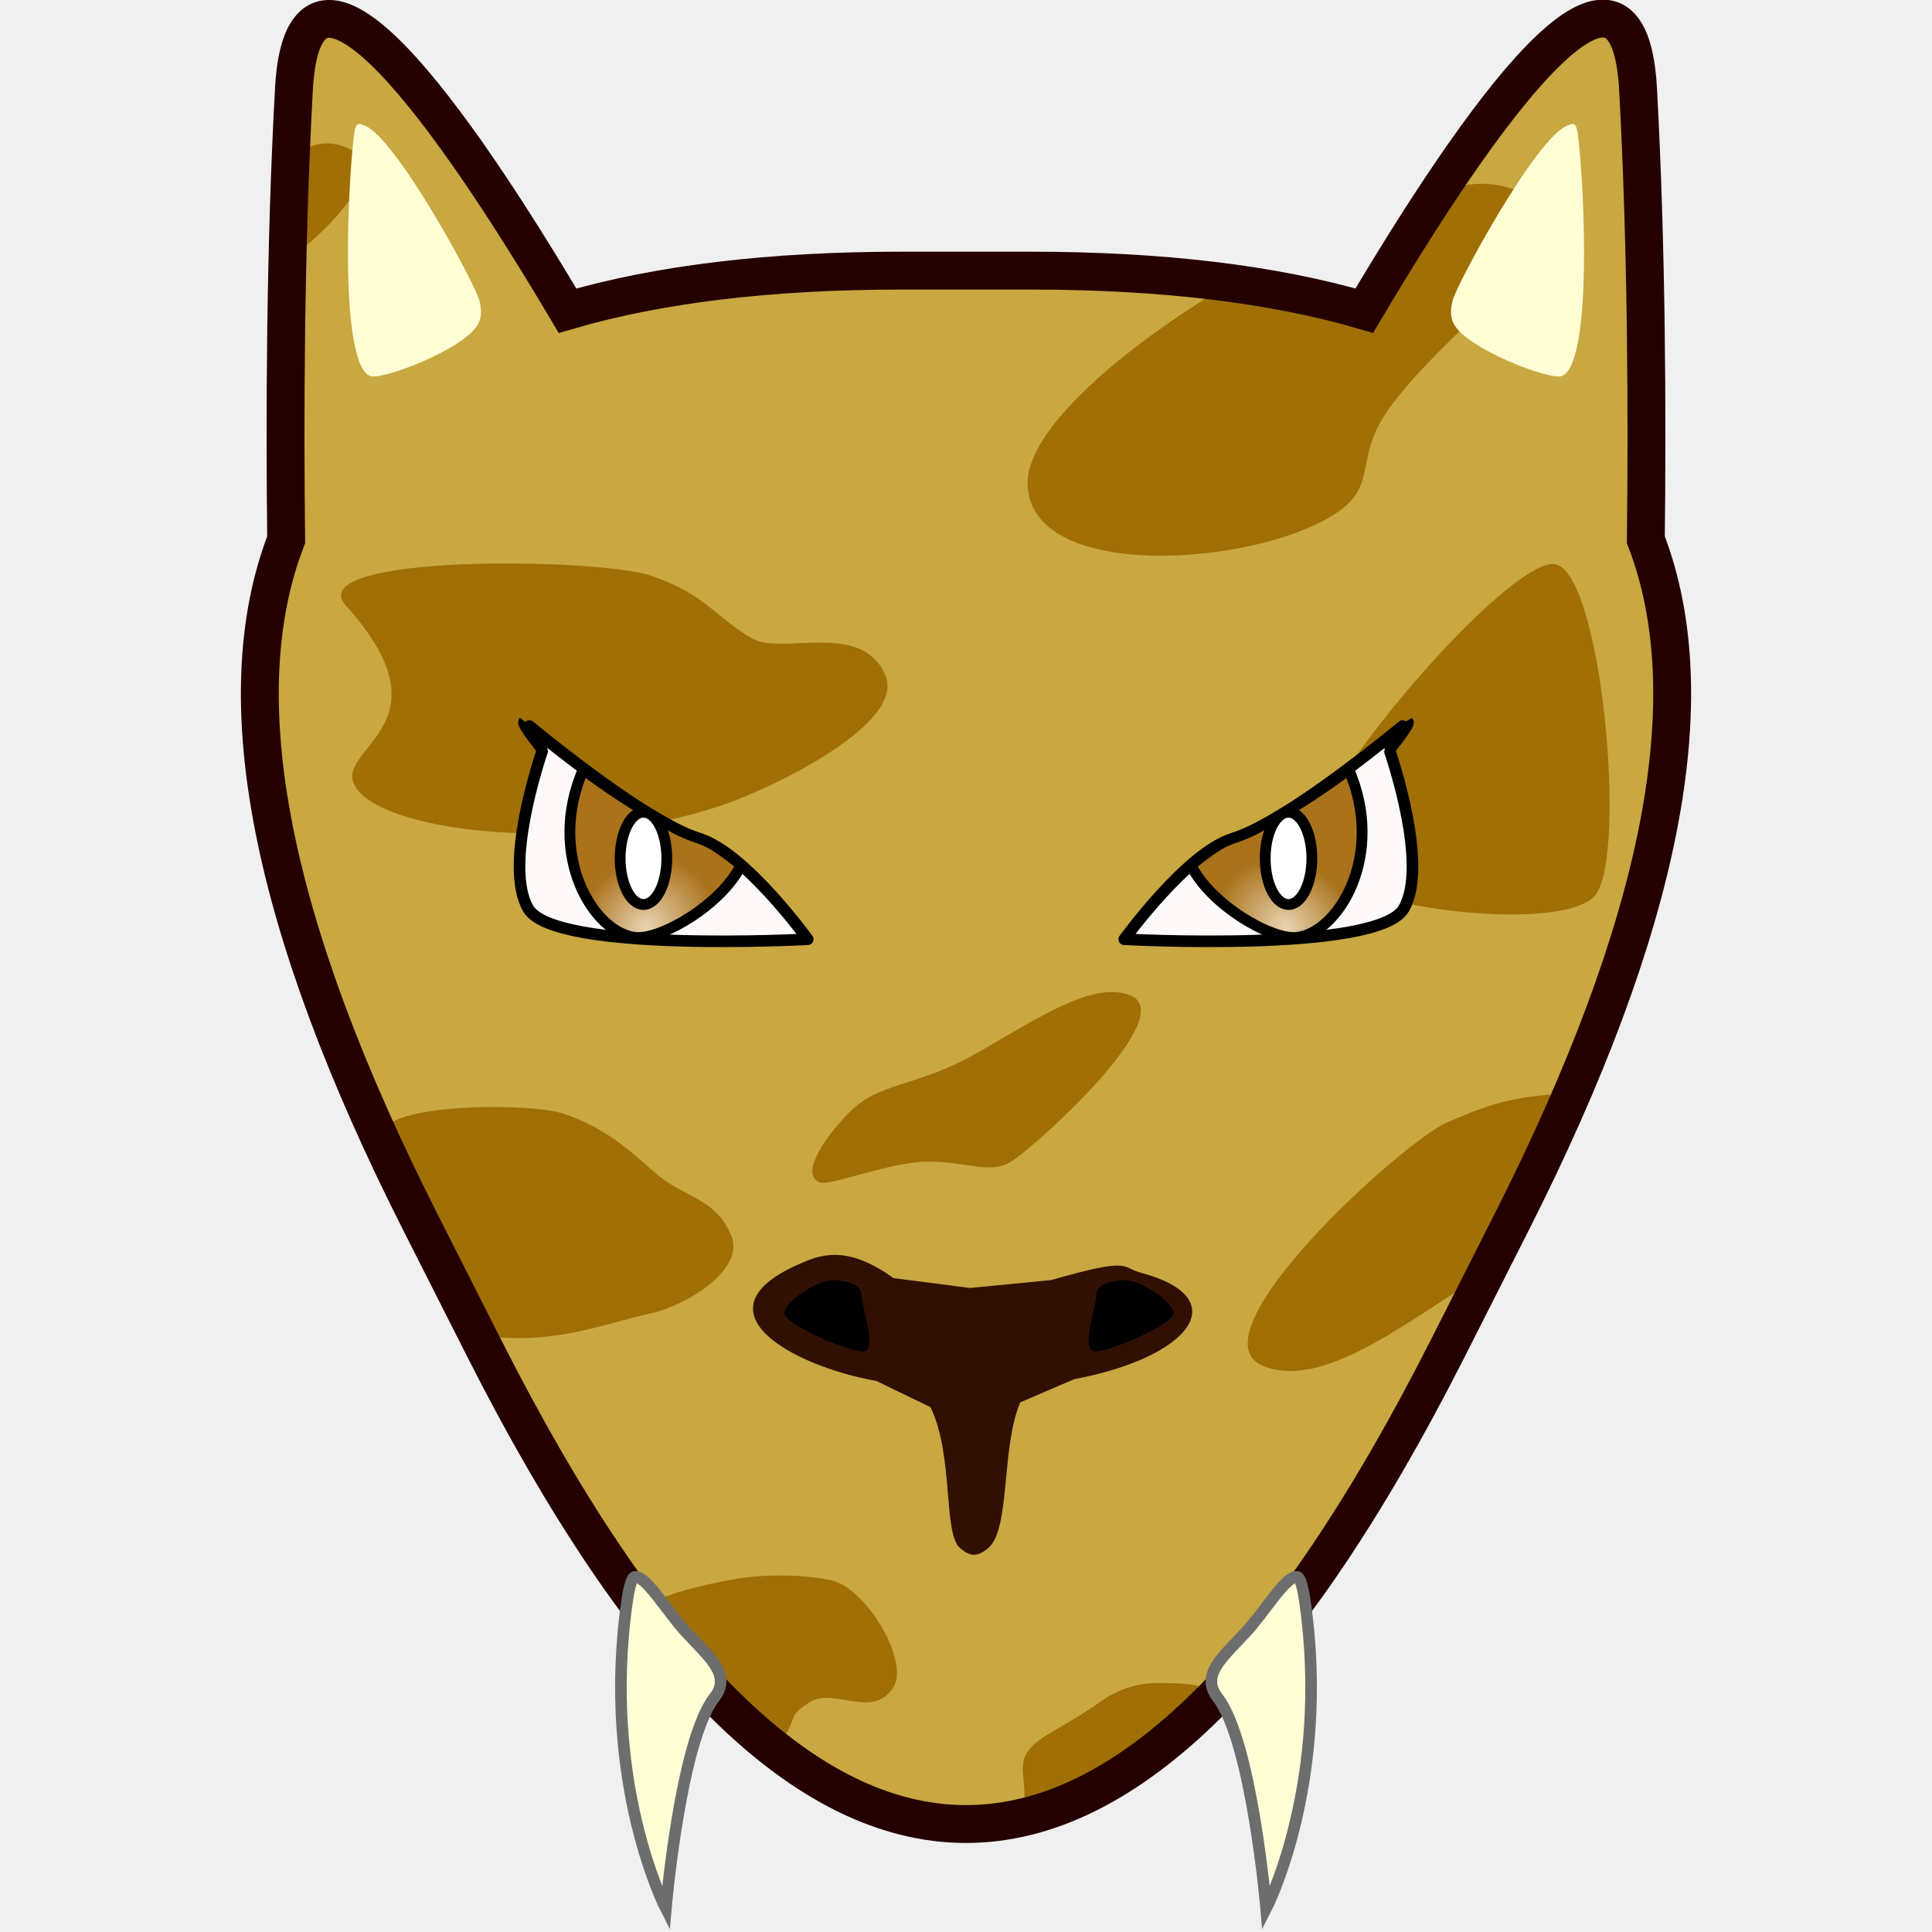
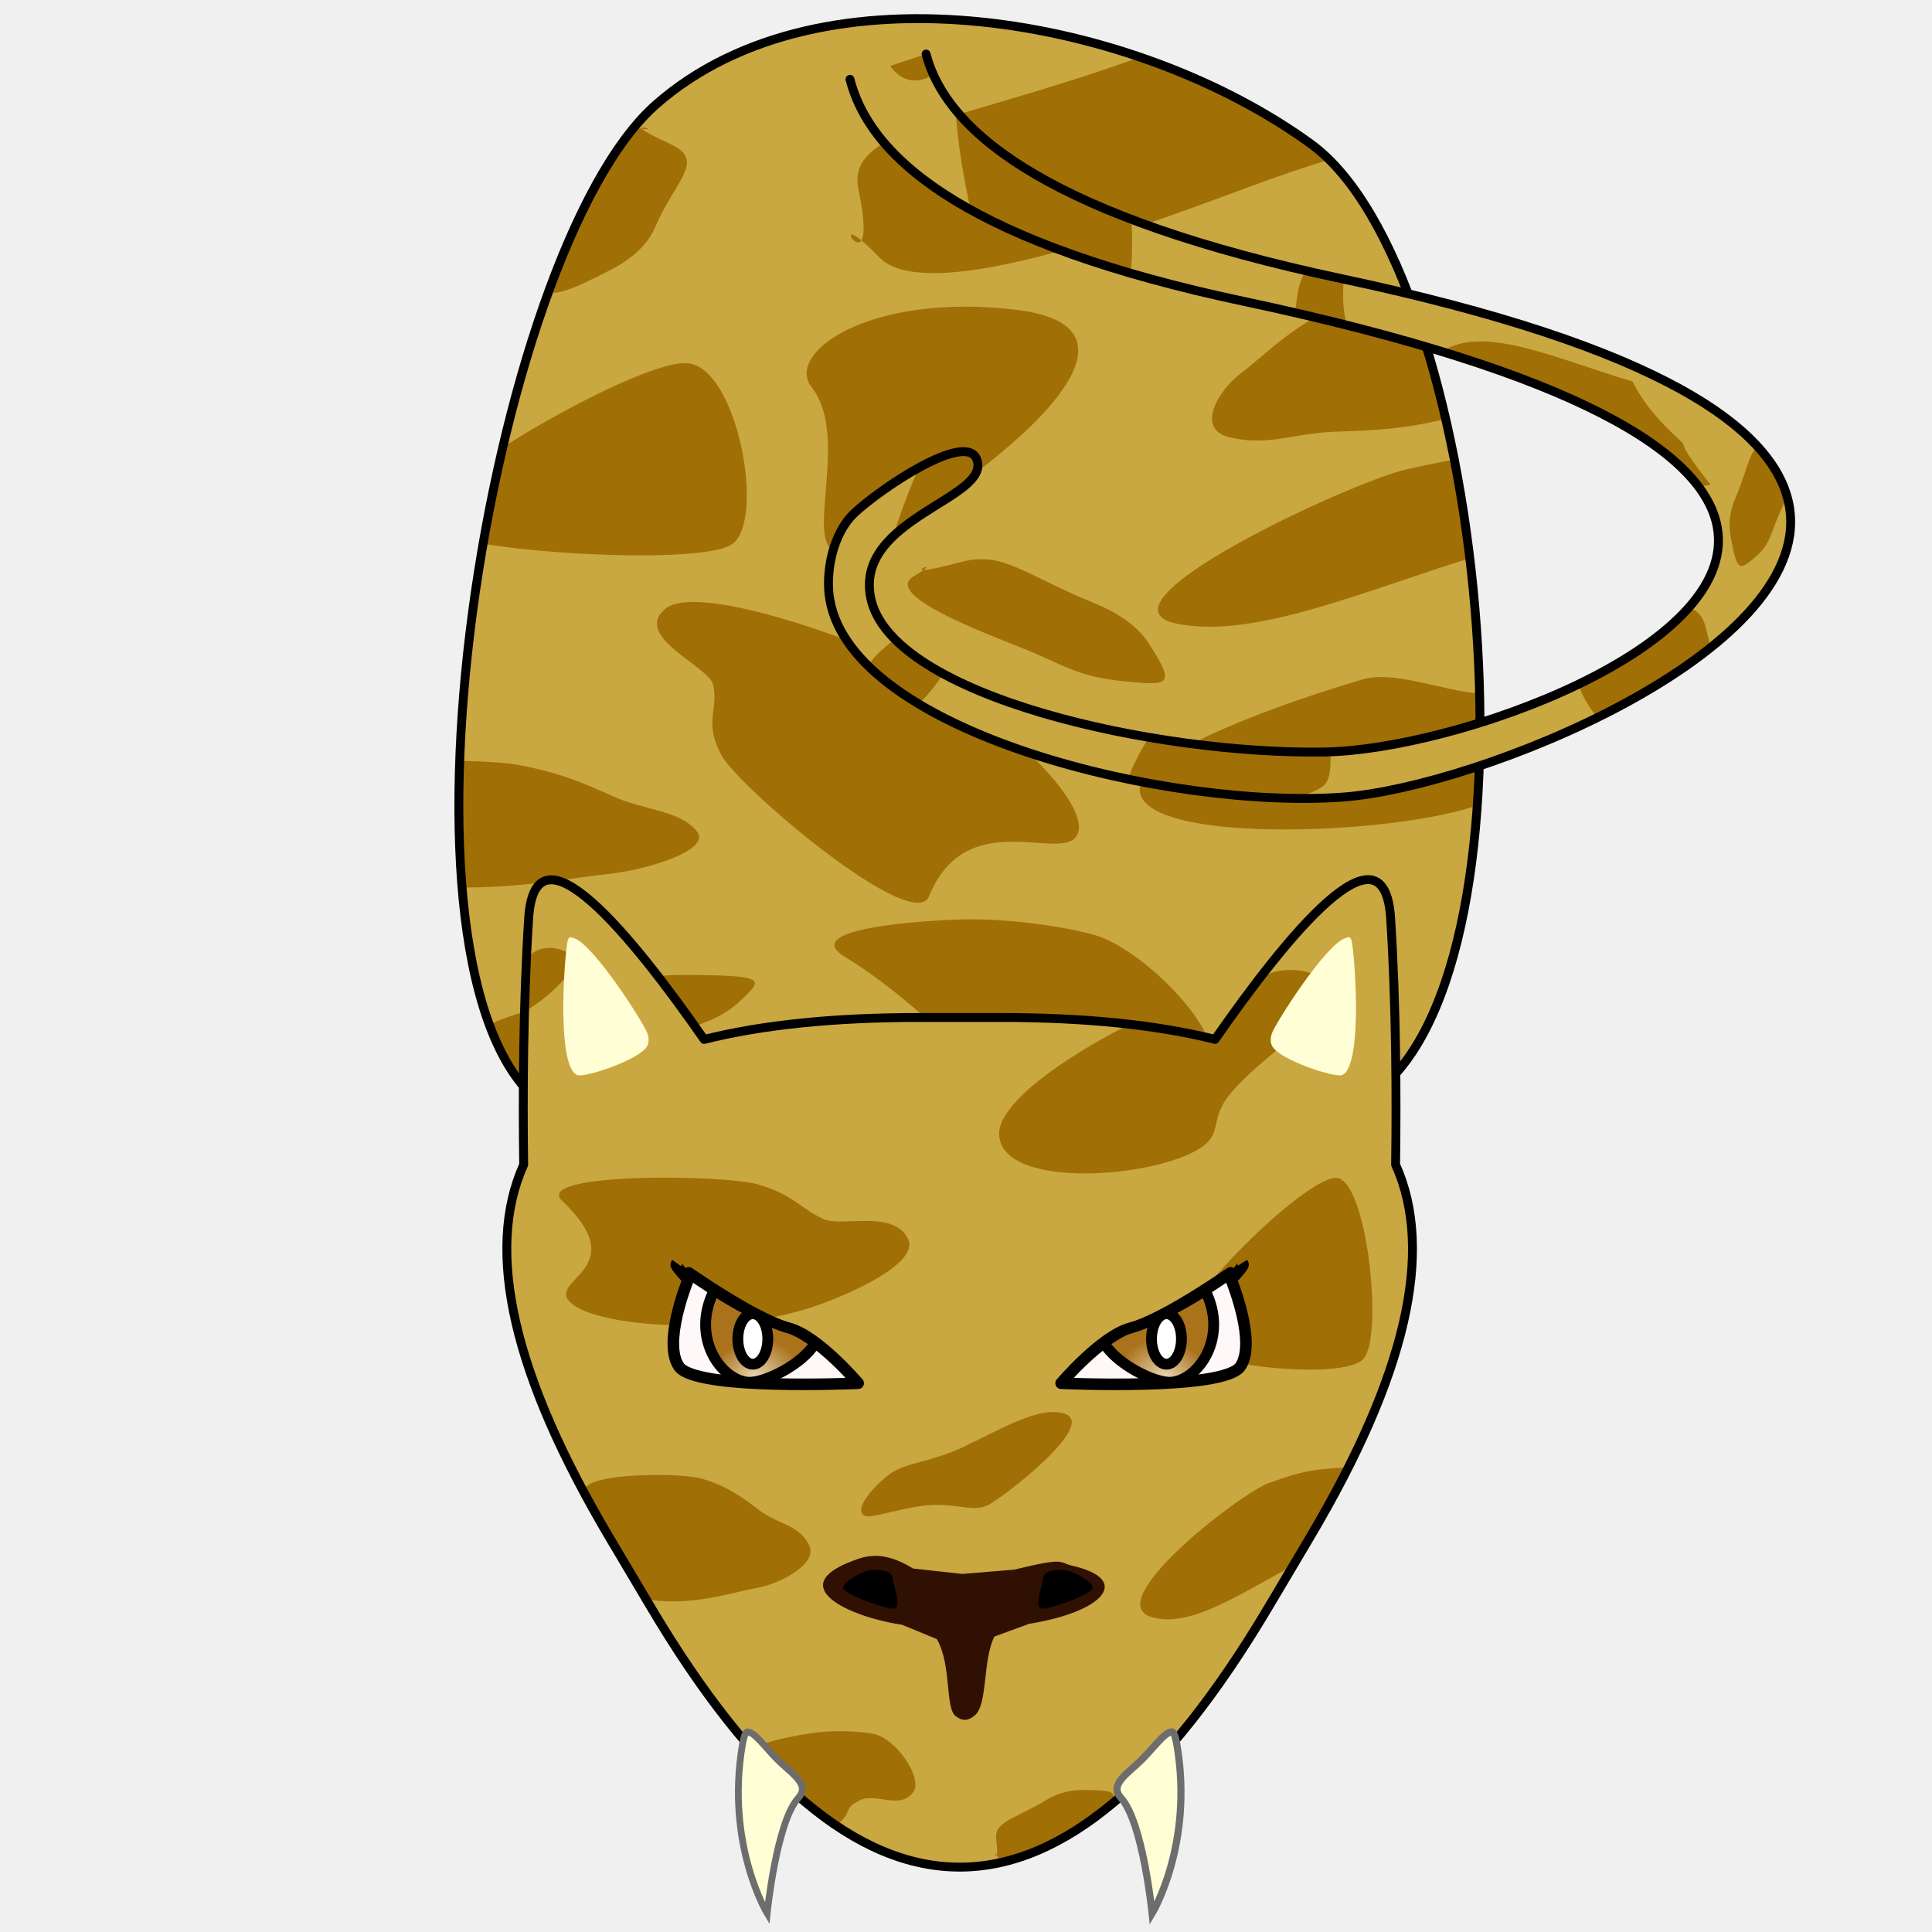
- <svg xmlns="http://www.w3.org/2000/svg" width="100px" height="100px" version="1.1" xml:space="preserve" style="fill-rule:evenodd;clip-rule:evenodd;">
-   <path d="M25.059,69.78l-3.296,-6.511c-7.787,-15.379 -10.104,-27.157 -6.951,-35.334c-0.076,-6.313 -0.052,-15.039 0.401,-23.315c0.524,-9.547 8.302,1.582 14.162,11.463c4.724,-1.384 10.501,-2.076 17.328,-2.076l6.593,0c6.823,0 12.597,0.692 17.319,2.074c5.861,-9.884 13.646,-21.028 14.17,-11.477c0.453,8.282 0.478,17.014 0.403,23.328c3.153,8.177 0.836,19.956 -6.951,35.337l-3.296,6.511c-16.627,32.842 -33.255,32.842 -49.882,0Z" style="fill:#c9a741;" />
-   <path d="M33.851,60.656c-1.338,-1.197 -2.604,-2.307 -4.65,-3.002c-1.949,-0.661 -10.757,-0.545 -9.329,1.565c3.012,4.449 2.629,9.554 5.233,9.92c3.578,0.503 6.227,-0.657 8.539,-1.149c1.836,-0.39 4.924,-2.257 4.214,-4.014c-0.817,-2.019 -2.478,-1.952 -4.007,-3.32Z" style="fill:#a06f06;" />
-   <path d="M61.962,88.796c0.743,-1.409 0.874,-1.673 -2.003,-1.684c-1.157,-0.004 -2.15,0.365 -2.989,0.96c-2.616,1.858 -4.203,1.997 -4.018,3.754c0.336,3.188 -0.616,0.069 0.304,1.953c0.73,1.497 4.118,-1.122 5.477,-2.111c1.563,-1.136 2.38,-1.262 3.229,-2.872Z" style="fill:#a06f06;" />
-   <path d="M38.982,33.071c-2.001,-1.113 -2.367,-2.281 -5.284,-3.271c-2.778,-0.943 -18.214,-1.14 -15.783,1.559c5.951,6.607 -1.554,7.471 0.785,9.736c2.185,2.118 11.593,3.032 18.778,0.548c2.529,-0.874 9.371,-4.158 8.358,-6.662c-1.164,-2.878 -5.35,-1.074 -6.854,-1.91Z" style="fill:#a06f06;" />
-   <path d="M80.494,29.203c2.391,0.427 3.728,14.918 2.106,17.095c-1.621,2.177 -14.088,0.633 -14.857,-1.971c-0.768,-2.603 10.361,-15.551 12.751,-15.124Z" style="fill:#a06f06;" />
-   <path d="M79.101,10.206c0.647,4.399 -4.046,6.637 -7.16,10.883c-1.981,2.7 -0.466,4.005 -2.918,5.559c-4.205,2.665 -15.711,3.49 -15.836,-1.593c-0.069,-2.804 4.93,-7.107 10.614,-10.452c1.79,-1.054 4.8,2.016 6.589,1.229c2.056,-0.905 3.007,-5.208 4.538,-5.947c1.438,-0.694 3.347,-0.321 4.173,0.321Z" style="fill:#a06f06;" />
-   <path d="M44.384,57.195c-1.143,0.951 -3.163,3.5 -1.97,4.002c0.531,0.224 3.625,-1.074 5.666,-1.071c2.046,0.002 3.147,0.674 4.248,0.001c1.293,-0.791 8.717,-7.515 6.205,-8.594c-2.032,-0.873 -5.304,1.511 -8.287,3.147c-2.57,1.41 -4.556,1.429 -5.862,2.515Z" style="fill:#a06f06;" />
-   <path d="M77.725,65.37c0.365,-1.852 1.311,-3.554 2.043,-4.733c0.92,-1.482 -0.441,0.553 1.541,-4.04c-3.211,0.122 -4.366,0.642 -6.384,1.484c-2.196,0.918 -13.501,11.101 -9.493,12.641c3.242,1.246 7.712,-2.602 12.293,-5.352Z" style="fill:#a06f06;" />
-   <path d="M14.996,9.14c0.294,1.626 -1.313,4.947 -0.252,4.37c1.246,-0.678 5.678,-4.655 3.383,-5.784c-1.857,-0.913 -3.31,0.426 -3.131,1.414Z" style="fill:#a06f06;" />
-   <path d="M43.046,81.801c-1.302,-0.294 -3.327,-0.341 -4.874,-0.089c-1.511,0.247 -6.328,1.25 -4.829,2.409c3.161,2.444 5.26,7.685 6.69,6.351c1.473,-1.374 0.434,-1.523 1.953,-2.408c1.207,-0.702 3.193,0.927 4.247,-0.715c0.874,-1.363 -1.402,-5.144 -3.187,-5.548Z" style="fill:#a06f06;" />
-   <path d="M25.059,69.78l-3.296,-6.511c-7.787,-15.379 -10.104,-27.157 -6.951,-35.334c-0.076,-6.313 -0.052,-15.039 0.401,-23.315c0.524,-9.547 8.302,1.582 14.162,11.463c4.724,-1.384 10.501,-2.076 17.328,-2.076l6.593,0c6.823,0 12.597,0.692 17.319,2.074c5.861,-9.884 13.646,-21.028 14.17,-11.477c0.453,8.282 0.478,17.014 0.403,23.328c3.153,8.177 0.836,19.956 -6.951,35.337l-3.296,6.511c-16.627,32.842 -33.255,32.842 -49.882,0Z" style="fill:none;stroke:#250000;stroke-width:1.96px;" />
-   <path d="M65.536,98.788c0,0 -0.746,-8.649 -2.509,-10.917c-0.9,-1.159 0.215,-2.053 1.437,-3.365c1.002,-1.075 2.096,-2.97 2.681,-2.885c0.198,0.029 0.34,0.86 0.397,1.252c1.354,9.389 -2.006,15.915 -2.006,15.915Z" style="fill:#fffed5;fill-rule:nonzero;stroke:#6d6d6d;stroke-width:0.6px;" />
-   <path d="M52.808,72.587c-0.986,2.269 -0.504,6.517 -1.635,7.519c-0.649,0.575 -1.042,0.391 -1.48,0.023c-0.893,-0.748 -0.314,-4.817 -1.534,-7.298l-2.8,-1.352c-4.498,-0.807 -9.429,-3.67 -3.999,-6.048c0.998,-0.437 2.391,-1.078 4.885,0.723l3.97,0.512l4.188,-0.409c4.23,-1.205 3.553,-0.672 4.648,-0.38c4.916,1.312 2.577,4.376 -3.451,5.509l-2.792,1.201Z" style="fill:#311004;fill-rule:nonzero;" />
-   <path d="M60.741,67.966c0,0.586 -3.273,1.987 -4.065,1.987c-0.791,0 0.06,-2.289 0.06,-2.875c0,-0.587 0.714,-0.814 1.505,-0.814c0.792,0 2.5,1.115 2.5,1.702Z" style="fill-rule:nonzero;" />
-   <path d="M40.596,67.966c0,0.586 3.273,1.987 4.065,1.987c0.791,0 -0.06,-2.29 -0.06,-2.876c0,-0.586 -0.713,-0.813 -1.505,-0.813c-0.792,0 -2.5,1.115 -2.5,1.702Z" style="fill-rule:nonzero;" />
-   <path d="M18.379,6.673c0.114,-0.377 0.274,-0.253 0.485,-0.177c1.582,0.563 5.666,8.069 5.938,9.024c0.123,0.437 0.14,0.85 -0.032,1.209c-0.621,1.3 -4.989,2.971 -5.606,2.734c-0.239,-0.091 -0.429,-0.367 -0.58,-0.777c-1.036,-2.818 -0.393,-11.391 -0.205,-12.013Z" style="fill:#fffed5;fill-rule:nonzero;" />
-   <path d="M81.621,6.672c-0.114,-0.376 -0.273,-0.252 -0.485,-0.176c-1.581,0.563 -5.666,8.069 -5.937,9.024c-0.123,0.436 -0.141,0.85 0.031,1.209c0.621,1.3 4.99,2.971 5.607,2.734c0.239,-0.091 0.429,-0.367 0.58,-0.777c1.035,-2.818 0.392,-11.391 0.204,-12.014Z" style="fill:#fffed5;fill-rule:nonzero;" />
-   <path d="M34.464,98.788c0,0 0.746,-8.649 2.509,-10.917c0.9,-1.158 -0.215,-2.053 -1.437,-3.365c-1.001,-1.075 -2.096,-2.97 -2.681,-2.885c-0.198,0.029 -0.339,0.86 -0.396,1.252c-1.355,9.389 2.005,15.915 2.005,15.915Z" style="fill:#fffed5;fill-rule:nonzero;stroke:#6d6d6d;stroke-width:0.6px;" />
-   <path d="M58.192,48.615c0,0 3.237,-4.462 5.566,-5.183c3.031,-0.938 9.094,-6.085 9.111,-6.067c0.122,0.122 -0.957,1.427 -0.951,1.447c0.152,0.476 2.034,6.011 0.739,8.221c-1.351,2.306 -14.465,1.582 -14.465,1.582Z" style="fill:#fff8f8;stroke:#000;stroke-width:0.6px;stroke-linecap:round;stroke-linejoin:round;stroke-miterlimit:1.5;" />
-   <path d="M61.642,44.777c2.078,-1.675 1.882,-1.131 3.36,-1.882c1.855,-0.975 3.789,-2.278 4.805,-3.074c1.93,4.441 -0.533,8.491 -2.711,8.702c-1.298,0.125 -4.435,-1.678 -5.454,-3.746Z" style="fill:url(#_Radial1);stroke:#000;stroke-width:0.56px;stroke-linecap:round;stroke-linejoin:round;stroke-miterlimit:1.5;" />
-   <ellipse cx="66.694" cy="44.429" rx="1.208" ry="2.388" style="fill:#fff;stroke:#000;stroke-width:0.56px;stroke-linecap:round;stroke-linejoin:round;stroke-miterlimit:1.5;" />
-   <path d="M41.808,48.615c0,0 -3.237,-4.462 -5.566,-5.183c-3.031,-0.938 -9.094,-6.085 -9.111,-6.067c-0.122,0.122 0.957,1.427 0.951,1.447c-0.152,0.476 -2.034,6.011 -0.739,8.221c1.351,2.306 14.465,1.582 14.465,1.582Z" style="fill:#fff8f8;stroke:#000;stroke-width:0.6px;stroke-linecap:round;stroke-linejoin:round;stroke-miterlimit:1.5;" />
-   <path d="M38.358,44.777c-2.078,-1.675 -1.882,-1.131 -3.36,-1.882c-1.855,-0.975 -3.789,-2.278 -4.805,-3.074c-1.93,4.441 0.533,8.491 2.711,8.702c1.298,0.125 4.435,-1.678 5.454,-3.746Z" style="fill:url(#_Radial2);stroke:#000;stroke-width:0.56px;stroke-linecap:round;stroke-linejoin:round;stroke-miterlimit:1.5;" />
-   <ellipse cx="33.306" cy="44.429" rx="1.208" ry="2.388" style="fill:#fff;stroke:#000;stroke-width:0.56px;stroke-linecap:round;stroke-linejoin:round;stroke-miterlimit:1.5;" />
+ <svg xmlns="http://www.w3.org/2000/svg" width="100px" height="100px" viewBox="0 0 100 100" version="1.1" xml:space="preserve" style="fill-rule:evenodd;clip-rule:evenodd;stroke-linejoin:round;stroke-miterlimit:1.414;">
+   <g id="SaebelZahnTiger">
+     <path id="Koerper" d="M28.164,57.235c-8.98,-6.553 -2.84,-44.248 5.796,-51.829c8.636,-7.581 24.927,-4.497 33.907,2.056c8.979,6.554 12.37,41.163 3.734,48.745c-8.635,7.581 -34.458,7.581 -43.437,1.028Z" style="fill:#c9a741;" />
+     <clipPath id="_clip1">
+       <path d="M28.164,57.235c-8.98,-6.553 -2.84,-44.248 5.796,-51.829c8.636,-7.581 24.927,-4.497 33.907,2.056c8.979,6.554 12.37,41.163 3.734,48.745c-8.635,7.581 -34.458,7.581 -43.437,1.028Z" />
+     </clipPath>
+     <g clip-path="url(#_clip1)">
+       <path d="M31.718,41.213c-1.454,-0.656 -2.83,-1.265 -5.054,-1.646c-2.119,-0.363 -11.692,-0.299 -10.139,0.858c3.274,2.441 2.857,5.241 5.687,5.441c3.889,0.277 6.768,-0.36 9.281,-0.63c1.996,-0.214 5.353,-1.238 4.58,-2.201c-0.887,-1.108 -2.693,-1.071 -4.355,-1.822Z" style="fill:#a06f06;" />
+       <path d="M69.117,22.344c1.886,-0.063 3.655,-0.131 5.756,-0.681c2.001,-0.524 8.901,-4.135 6.313,-4.401c-5.457,-0.56 -8.675,-2.757 -10.992,-1.85c-3.183,1.247 -4.481,2.782 -5.974,3.915c-1.186,0.899 -2.346,2.895 -0.57,3.31c2.04,0.477 3.311,-0.222 5.467,-0.293Z" style="fill:#a06f06;" />
+       <path d="M38.384,51.744c1.119,-1.07 1.316,-1.27 -3.014,-1.279c-1.742,-0.003 -3.237,0.277 -4.499,0.73c-3.939,1.411 -6.328,1.517 -6.049,2.851c0.505,2.422 -0.927,0.053 0.457,1.484c1.1,1.137 6.199,-0.852 8.246,-1.604c2.351,-0.863 3.582,-0.959 4.859,-2.182Z" style="fill:#a06f06;" />
+       <path d="M58.256,35.27c2.229,0.212 2.643,0.246 1.198,-1.975c-0.581,-0.893 -1.57,-1.564 -2.778,-2.059c-3.77,-1.542 -4.758,-2.729 -6.974,-2.137c-4.02,1.075 -0.403,-0.457 -2.413,0.734c-1.597,0.946 3.563,2.888 5.554,3.683c2.286,0.913 2.866,1.512 5.413,1.754Z" style="fill:#a06f06;" />
+       <path d="M27.752,14.195c0.543,1.195 0.653,1.414 3.806,-0.201c1.268,-0.649 1.997,-1.412 2.341,-2.213c1.073,-2.499 2.672,-3.47 0.781,-4.334c-3.43,-1.567 0.607,-0.385 -2.208,-0.905c-2.236,-0.413 -3.42,2.939 -3.954,4.25c-0.613,1.507 -1.386,2.037 -0.766,3.403Z" style="fill:#a06f06;" />
+       <path d="M76.607,4.343c2.653,-2.539 3.121,-3.015 -7.152,-3.035c-4.132,-0.008 -7.677,0.657 -10.674,1.73c-9.343,3.348 -15.009,3.599 -14.349,6.765c1.199,5.745 -2.2,0.124 1.085,3.52c2.609,2.697 14.705,-2.022 19.561,-3.805c5.578,-2.048 8.497,-2.274 11.529,-5.175Z" style="fill:#a06f06;" />
+       <path d="M36.924,35.475c0.26,1.324 -0.504,1.857 0.408,3.596c0.868,1.656 9.936,9.336 10.754,7.321c2.002,-4.933 7.218,-1.488 7.727,-3.327c0.475,-1.718 -4.384,-6.639 -10.772,-9.435c-2.249,-0.985 -9.107,-3.371 -10.609,-2.115c-1.727,1.443 2.296,2.965 2.492,3.96Z" style="fill:#a06f06;" />
+       <path d="M35.591,18.8c2.598,0.234 4.051,8.183 2.289,9.377c-1.763,1.194 -15.313,0.347 -16.148,-1.081c-0.836,-1.428 11.261,-8.53 13.859,-8.296Z" style="fill:#a06f06;" />
+       <path d="M87.157,32.754c0.702,2.413 -4.398,3.641 -7.783,5.97c-2.153,1.481 -0.506,2.197 -3.171,3.049c-4.57,1.462 -17.076,1.914 -17.212,-0.874c-0.076,-1.538 5.358,-3.898 11.536,-5.733c1.946,-0.578 5.217,1.106 7.161,0.674c2.236,-0.496 3.268,-2.856 4.932,-3.262c1.564,-0.381 3.638,-0.176 4.537,0.176Z" style="fill:#a06f06;" />
+       <path d="M44.923,70.561c-0.938,0.393 -2.595,1.449 -1.616,1.657c0.436,0.092 2.973,-0.445 4.648,-0.444c1.679,0.001 2.581,0.279 3.485,0c1.061,-0.327 7.151,-3.111 5.09,-3.557c-1.667,-0.362 -4.351,0.625 -6.798,1.302c-2.109,0.584 -3.738,0.592 -4.809,1.042Z" style="fill:#a06f06;" />
+       <path d="M76.179,28.862c0.469,-1.166 1.653,-2.241 2.568,-2.987c1.149,-0.936 -0.55,0.35 1.942,-2.549c-3.958,0.094 -5.387,0.428 -7.883,0.968c-2.717,0.589 -16.756,7.054 -11.833,8.001c3.982,0.766 9.531,-1.678 15.206,-3.433Z" style="fill:#a06f06;" />
+       <path d="M42.009,20.036c2.297,2.916 -1.207,9.828 2.303,8.288c4.119,-1.809 17.611,-11.176 8.263,-12.292c-7.562,-0.903 -11.96,2.234 -10.566,4.004Z" style="fill:#a06f06;" />
+       <path d="M56.557,48.366c-1.891,-0.499 -4.716,-0.832 -6.795,-0.776c-2.03,0.055 -8.444,0.467 -6.042,1.927c5.066,3.079 9.431,9.03 11.048,7.789c1.666,-1.278 0.181,-1.584 2.047,-2.326c1.482,-0.59 4.691,1.445 5.7,-0.18c0.838,-1.35 -3.368,-5.75 -5.958,-6.434Z" style="fill:#a06f06;" />
+     </g>
+     <path d="M28.164,57.235c-8.98,-6.553 -2.84,-44.248 5.796,-51.829c8.636,-7.581 24.927,-4.497 33.907,2.056c8.979,6.554 12.37,41.163 3.734,48.745c-8.635,7.581 -34.458,7.581 -43.437,1.028Z" style="fill:none;stroke:#000;stroke-width:0.46px;" />
+     <g id="Kopf">
+       <path d="M33.677,83.171l-2.114,-3.562c-4.993,-8.411 -6.479,-14.854 -4.457,-19.326c-0.049,-3.453 -0.033,-8.226 0.257,-12.752c0.336,-5.222 5.324,0.865 9.082,6.27c3.029,-0.758 6.734,-1.136 11.112,-1.136l4.228,0c4.376,0 8.078,0.378 11.106,1.134c3.758,-5.406 8.751,-11.501 9.087,-6.277c0.291,4.53 0.306,9.306 0.258,12.759c2.023,4.473 0.537,10.915 -4.457,19.328l-2.114,3.562c-10.662,17.962 -21.325,17.962 -31.988,0Z" style="fill:#c9a741;" />
+       <clipPath id="_clip2">
+         <path d="M33.677,83.171l-2.114,-3.562c-4.993,-8.411 -6.479,-14.854 -4.457,-19.326c-0.049,-3.453 -0.033,-8.226 0.257,-12.752c0.336,-5.222 5.324,0.865 9.082,6.27c3.029,-0.758 6.734,-1.136 11.112,-1.136l4.228,0c4.376,0 8.078,0.378 11.106,1.134c3.758,-5.406 8.751,-11.501 9.087,-6.277c0.291,4.53 0.306,9.306 0.258,12.759c2.023,4.473 0.537,10.915 -4.457,19.328l-2.114,3.562c-10.662,17.962 -21.325,17.962 -31.988,0Z" />
+       </clipPath>
+       <g clip-path="url(#_clip2)">
+         <path d="M39.315,78.18c-0.858,-0.655 -1.67,-1.262 -2.982,-1.642c-1.25,-0.362 -6.898,-0.298 -5.982,0.856c1.932,2.433 1.686,5.225 3.356,5.426c2.294,0.275 3.993,-0.36 5.476,-0.629c1.177,-0.213 3.158,-1.234 2.702,-2.195c-0.524,-1.104 -1.589,-1.068 -2.57,-1.816Z" style="fill:#a06f06;" />
+         <path d="M57.342,93.571c0.477,-0.77 0.561,-0.915 -1.284,-0.921c-0.742,-0.002 -1.379,0.2 -1.917,0.526c-1.678,1.016 -2.695,1.092 -2.577,2.053c0.216,1.743 -0.395,0.037 0.195,1.068c0.469,0.818 2.641,-0.614 3.513,-1.155c1.002,-0.621 1.526,-0.69 2.07,-1.571Z" style="fill:#a06f06;" />
+         <path d="M42.606,63.092c-1.283,-0.609 -1.518,-1.248 -3.389,-1.789c-1.781,-0.516 -11.68,-0.623 -10.121,0.853c3.816,3.613 -0.997,4.086 0.503,5.325c1.401,1.158 7.435,1.658 12.042,0.3c1.622,-0.478 6.01,-2.274 5.36,-3.644c-0.746,-1.574 -3.431,-0.588 -4.395,-1.045Z" style="fill:#a06f06;" />
+         <path d="M69.227,60.976c1.532,0.234 2.39,8.16 1.35,9.351c-1.04,1.19 -9.035,0.346 -9.528,-1.078c-0.492,-1.424 6.645,-8.506 8.178,-8.273Z" style="fill:#a06f06;" />
+         <path d="M68.333,50.586c0.415,2.406 -2.594,3.63 -4.592,5.952c-1.27,1.477 -0.298,2.191 -1.871,3.041c-2.696,1.457 -10.075,1.909 -10.155,-0.871c-0.044,-1.534 3.161,-3.887 6.807,-5.717c1.148,-0.577 3.077,1.103 4.225,0.672c1.319,-0.495 1.928,-2.849 2.91,-3.253c0.922,-0.379 2.146,-0.175 2.676,0.176Z" style="fill:#a06f06;" />
+         <path d="M46.07,76.287c-0.733,0.52 -2.028,1.915 -1.263,2.189c0.34,0.122 2.324,-0.587 3.633,-0.586c1.312,0.001 2.018,0.369 2.724,0c0.83,-0.432 5.59,-4.11 3.979,-4.7c-1.303,-0.478 -3.401,0.827 -5.314,1.721c-1.648,0.771 -2.922,0.782 -3.759,1.376Z" style="fill:#a06f06;" />
+         <path d="M67.451,80.758c0.234,-1.013 0.84,-1.944 1.31,-2.589c0.59,-0.81 -0.283,0.303 0.988,-2.209c-2.059,0.066 -2.8,0.351 -4.094,0.812c-1.408,0.501 -8.658,6.071 -6.087,6.914c2.079,0.681 4.945,-1.424 7.883,-2.928Z" style="fill:#a06f06;" />
+         <path d="M27.224,50.003c0.189,0.889 -0.842,2.706 -0.161,2.39c0.799,-0.371 3.641,-2.546 2.169,-3.163c-1.191,-0.5 -2.123,0.233 -2.008,0.773Z" style="fill:#a06f06;" />
+         <path d="M45.212,89.746c-0.835,-0.161 -2.133,-0.187 -3.126,-0.049c-0.969,0.135 -4.058,0.683 -3.097,1.317c2.028,1.337 3.374,4.204 4.291,3.474c0.944,-0.752 0.278,-0.833 1.252,-1.317c0.774,-0.384 2.048,0.507 2.723,-0.391c0.561,-0.745 -0.898,-2.814 -2.043,-3.034Z" style="fill:#a06f06;" />
+       </g>
+       <path d="M33.677,83.171l-2.114,-3.562c-4.993,-8.411 -6.479,-14.854 -4.457,-19.326c-0.049,-3.453 -0.033,-8.226 0.257,-12.752c0.336,-5.222 5.324,0.865 9.082,6.27c3.029,-0.758 6.734,-1.136 11.112,-1.136l4.228,0c4.376,0 8.078,0.378 11.106,1.134c3.758,-5.406 8.751,-11.501 9.087,-6.277c0.291,4.53 0.306,9.306 0.258,12.759c2.023,4.473 0.537,10.915 -4.457,19.328l-2.114,3.562c-10.662,17.962 -21.325,17.962 -31.988,0Z" style="fill:none;stroke:#000;stroke-width:0.46px;" />
+       <g id="Nase">
+         <path d="M51.472,84.706c-0.632,1.241 -0.323,3.564 -1.048,4.112c-0.417,0.315 -0.668,0.214 -0.95,0.013c-0.572,-0.409 -0.201,-2.635 -0.983,-3.992l-1.796,-0.739c-2.884,-0.442 -6.047,-2.008 -2.564,-3.308c0.639,-0.24 1.533,-0.59 3.132,0.395l2.546,0.28l2.686,-0.223c2.713,-0.66 2.278,-0.368 2.981,-0.208c3.152,0.717 1.652,2.393 -2.213,3.013l-1.791,0.657Z" style="fill:#311004;fill-rule:nonzero;" />
+         <path d="M56.559,82.178c0,0.321 -2.099,1.087 -2.606,1.087c-0.508,0 0.038,-1.252 0.038,-1.573c0,-0.32 0.458,-0.445 0.965,-0.445c0.508,0 1.603,0.61 1.603,0.931Z" style="fill-rule:nonzero;" />
+         <path d="M43.641,82.178c0,0.321 2.099,1.087 2.606,1.087c0.508,0 -0.038,-1.252 -0.038,-1.573c0,-0.321 -0.457,-0.445 -0.965,-0.445c-0.508,0 -1.603,0.61 -1.603,0.931Z" style="fill-rule:nonzero;" />
+       </g>
+       <g id="Zaehne">
+         <path d="M59.634,99.036c0,0 -0.478,-4.73 -1.609,-5.971c-0.577,-0.633 0.138,-1.122 0.922,-1.84c0.642,-0.588 1.344,-1.625 1.719,-1.578c0.127,0.016 0.218,0.47 0.254,0.685c0.869,5.135 -1.286,8.704 -1.286,8.704Z" style="fill:#fffed5;fill-rule:nonzero;stroke:#6d6d6d;stroke-width:0.37px;stroke-linejoin:miter;stroke-miterlimit:4;" />
+         <path d="M39.708,99.036c0,0 0.479,-4.73 1.61,-5.971c0.577,-0.633 -0.139,-1.122 -0.922,-1.84c-0.642,-0.588 -1.344,-1.625 -1.719,-1.578c-0.127,0.016 -0.218,0.47 -0.254,0.685c-0.869,5.135 1.285,8.704 1.285,8.704Z" style="fill:#fffed5;fill-rule:nonzero;stroke:#6d6d6d;stroke-width:0.35px;stroke-linejoin:miter;stroke-miterlimit:4;" />
+       </g>
+       <g id="Ohren">
+         <path d="M29.394,48.653c0.073,-0.206 0.175,-0.138 0.311,-0.096c1.014,0.308 3.633,4.413 3.807,4.936c0.079,0.238 0.09,0.465 -0.02,0.661c-0.398,0.711 -3.2,1.625 -3.595,1.495c-0.153,-0.05 -0.275,-0.2 -0.372,-0.425c-0.664,-1.541 -0.252,-6.23 -0.131,-6.571Z" style="fill:#fffed5;fill-rule:nonzero;" />
+         <path d="M69.949,48.653c-0.073,-0.206 -0.175,-0.138 -0.311,-0.096c-1.014,0.308 -3.633,4.413 -3.807,4.935c-0.079,0.239 -0.09,0.466 0.02,0.662c0.398,0.711 3.2,1.625 3.595,1.495c0.153,-0.05 0.275,-0.2 0.372,-0.425c0.664,-1.541 0.252,-6.23 0.131,-6.571Z" style="fill:#fffed5;fill-rule:nonzero;" />
+       </g>
+       <g id="Augen">
+         <g>
+           <path d="M54.924,71.594c0,0 2.076,-2.44 3.57,-2.835c1.944,-0.513 5.832,-3.328 5.843,-3.318c0.078,0.066 -0.614,0.78 -0.61,0.791c0.097,0.261 1.304,3.288 0.474,4.497c-0.867,1.261 -9.277,0.865 -9.277,0.865Z" style="fill:#fff8f8;stroke:#000;stroke-width:0.6px;stroke-linecap:round;stroke-miterlimit:1.5;" />
+           <path d="M57.137,69.495c1.332,-0.916 1.207,-0.619 2.155,-1.03c1.189,-0.533 2.429,-1.245 3.081,-1.681c1.237,2.429 -0.342,4.644 -1.739,4.76c-0.832,0.068 -2.844,-0.918 -3.497,-2.049Z" style="fill:url(#_Radial3);stroke:#000;stroke-width:0.56px;stroke-linecap:round;stroke-miterlimit:1.5;" />
+           <ellipse cx="60.377" cy="69.304" rx="0.775" ry="1.306" style="fill:#fff;stroke:#000;stroke-width:0.56px;stroke-linecap:round;stroke-miterlimit:1.5;" />
+         </g>
+         <g>
+           <path d="M44.418,71.594c0,0 -2.076,-2.44 -3.569,-2.835c-1.944,-0.513 -5.832,-3.328 -5.843,-3.318c-0.078,0.066 0.614,0.78 0.61,0.791c-0.097,0.261 -1.305,3.288 -0.474,4.497c0.866,1.261 9.276,0.865 9.276,0.865Z" style="fill:#fff8f8;stroke:#000;stroke-width:0.6px;stroke-linecap:round;stroke-miterlimit:1.5;" />
+           <path d="M42.206,69.495c-1.333,-0.916 -1.208,-0.619 -2.155,-1.03c-1.19,-0.533 -2.43,-1.245 -3.081,-1.681c-1.238,2.429 0.341,4.644 1.738,4.76c0.832,0.068 2.844,-0.918 3.498,-2.049Z" style="fill:url(#_Radial4);stroke:#000;stroke-width:0.56px;stroke-linecap:round;stroke-miterlimit:1.5;" />
+           <ellipse cx="38.966" cy="69.304" rx="0.775" ry="1.306" style="fill:#fff;stroke:#000;stroke-width:0.56px;stroke-linecap:round;stroke-miterlimit:1.5;" />
+         </g>
+       </g>
+     </g>
+     <path id="Schwanz" d="M43.996,4.105c1.108,4.351 6.572,8.561 20.333,11.483c17.435,3.703 23.878,7.899 24.557,11.703c1.124,6.302 -13.578,11.525 -20.335,11.633c-8.706,0.14 -22.429,-2.875 -23.482,-7.967c-0.855,-4.136 6.247,-5.146 5.491,-7.174c-0.564,-1.51 -5.088,1.582 -6.356,2.791c-1.119,1.067 -1.494,3.09 -1.253,4.465c1.213,6.94 17.687,10.885 26.592,10.215c6.975,-0.524 24.208,-7.451 23.09,-14.942c-0.614,-4.114 -6.763,-8.398 -23.184,-11.885c-14.752,-3.133 -20.408,-7.4 -21.516,-11.63" style="fill:#c9a741;" />
+     <clipPath id="_clip5">
+       <path d="M43.996,4.105c1.108,4.351 6.572,8.561 20.333,11.483c17.435,3.703 23.878,7.899 24.557,11.703c1.124,6.302 -13.578,11.525 -20.335,11.633c-8.706,0.14 -22.429,-2.875 -23.482,-7.967c-0.855,-4.136 6.247,-5.146 5.491,-7.174c-0.564,-1.51 -5.088,1.582 -6.356,2.791c-1.119,1.067 -1.494,3.09 -1.253,4.465c1.213,6.94 17.687,10.885 26.592,10.215c6.975,-0.524 24.208,-7.451 23.09,-14.942c-0.614,-4.114 -6.763,-8.398 -23.184,-11.885c-14.752,-3.133 -20.408,-7.4 -21.516,-11.63" />
+     </clipPath>
+     <g clip-path="url(#_clip5)">
+       <path d="M84.221,38.651c-0.85,-0.722 -1.641,-1.407 -2.275,-2.628c-0.604,-1.163 -1.512,-6.738 -0.118,-6.053c2.941,1.445 5.89,0.677 6.393,2.284c0.692,2.208 0.306,4.001 0.274,5.512c-0.025,1.2 -0.776,3.342 -1.884,3.074c-1.274,-0.308 -1.419,-1.364 -2.39,-2.189Z" style="fill:#a06f06;" />
+       <path d="M90.79,28.89c-0.743,0.614 -0.883,0.724 -1.209,-1.092c-0.131,-0.73 -0.025,-1.395 0.231,-1.987c0.798,-1.843 0.704,-2.86 1.754,-2.924c1.905,-0.116 -0.028,-0.396 1.178,-0.009c0.958,0.308 -0.201,2.717 -0.63,3.677c-0.492,1.104 -0.475,1.633 -1.324,2.335Z" style="fill:#a06f06;" />
+       <path d="M53.588,16.745c-0.874,-1.149 -1.599,-1.26 -2.502,-3.001c-0.861,-1.658 -2.689,-11.387 -0.838,-10.129c4.532,3.079 4.205,-1.75 5.792,-0.506c1.483,1.162 3.063,7.01 2.404,11.804c-0.231,1.687 -1.396,6.347 -2.976,5.965c-1.816,-0.439 -1.223,-3.269 -1.88,-4.133Z" style="fill:#a06f06;" />
+       <path d="M58.334,41.018c0.515,1.465 9.155,0.819 10.25,-0.429c1.096,-1.249 -1.192,-8.964 -2.802,-9.182c-1.611,-0.217 -7.963,8.145 -7.448,9.611Z" style="fill:#a06f06;" />
+       <path d="M45.554,37.229c2.649,-0.044 3.44,-3.238 5.582,-5.642c1.362,-1.529 2.295,-0.706 2.934,-2.415c1.095,-2.93 0.302,-10.282 -2.69,-9.839c-1.651,0.245 -3.618,3.846 -4.947,7.78c-0.419,1.239 1.713,2.824 1.451,4.035c-0.302,1.392 -2.718,2.435 -2.982,3.478c-0.247,0.98 0.184,2.147 0.652,2.603Z" style="fill:#a06f06;" />
+       <path d="M67.463,14.237c0.43,-0.819 1.7,-2.358 2.127,-1.656c0.189,0.313 -0.228,2.4 0,3.689c0.228,1.293 0.745,1.918 0.472,2.683c-0.32,0.899 -3.436,6.279 -4.347,4.804c-0.737,-1.194 0.297,-3.506 0.925,-5.558c0.541,-1.769 0.331,-3.025 0.823,-3.962Z" style="fill:#a06f06;" />
+       <path d="M84.503,19.745c0.567,1.192 1.532,2.187 2.255,2.864c0.91,0.85 -0.41,-0.301 1.779,2.478c-2.351,0.45 -3.274,0.289 -4.876,0.054c-1.744,-0.256 -11.612,-5.272 -8.954,-6.979c2.15,-1.381 6.022,0.482 9.796,1.583Z" style="fill:#a06f06;" />
+       <path d="M47.228,-1.853c2.426,0.046 6.777,-3.294 6.234,-1.498c-0.637,2.109 -5.163,10.007 -7.418,6.724c-1.823,-2.656 -0.289,-5.254 1.184,-5.226Z" style="fill:#a06f06;" />
+     </g>
+     <path d="M43.996,4.105c1.108,4.351 6.572,8.561 20.333,11.483c17.435,3.703 23.878,7.899 24.557,11.703c1.124,6.302 -13.578,11.525 -20.335,11.633c-8.706,0.14 -22.429,-2.875 -23.482,-7.967c-0.855,-4.136 6.247,-5.146 5.491,-7.174c-0.564,-1.51 -5.088,1.582 -6.356,2.791c-1.119,1.067 -1.494,3.09 -1.253,4.465c1.213,6.94 17.687,10.885 26.592,10.215c6.975,-0.524 24.208,-7.451 23.09,-14.942c-0.614,-4.114 -6.763,-8.398 -23.184,-11.885c-14.752,-3.133 -20.408,-7.4 -21.516,-11.63" style="fill:none;stroke:#000;stroke-width:0.46px;stroke-linecap:round;stroke-miterlimit:1.5;" />
+   </g>
  <defs>
-     <radialGradient id="_Radial1" cx="0" cy="0" r="1" gradientUnits="userSpaceOnUse" gradientTransform="matrix(-2.9261,-2.42948,-2.14112,2.57879,66.5598,47.9583)">
+     <radialGradient id="_Radial3" cx="0" cy="0" r="1" gradientUnits="userSpaceOnUse" gradientTransform="matrix(-1.87644,-1.32883,-1.37305,1.41049,60.2907,71.2348)">
      <stop offset="0" style="stop-color:#e8d3b1;stop-opacity:1" />
      <stop offset="1" style="stop-color:#a9721b;stop-opacity:1" />
    </radialGradient>
-     <radialGradient id="_Radial2" cx="0" cy="0" r="1" gradientUnits="userSpaceOnUse" gradientTransform="matrix(2.9261,-2.42948,2.14112,2.57879,33.4402,47.9583)">
+     <radialGradient id="_Radial4" cx="0" cy="0" r="1" gradientUnits="userSpaceOnUse" gradientTransform="matrix(1.87644,-1.32883,1.37305,1.41049,39.0519,71.2348)">
      <stop offset="0" style="stop-color:#e8d3b1;stop-opacity:1" />
      <stop offset="1" style="stop-color:#a9721b;stop-opacity:1" />
    </radialGradient>
  </defs>
</svg>
